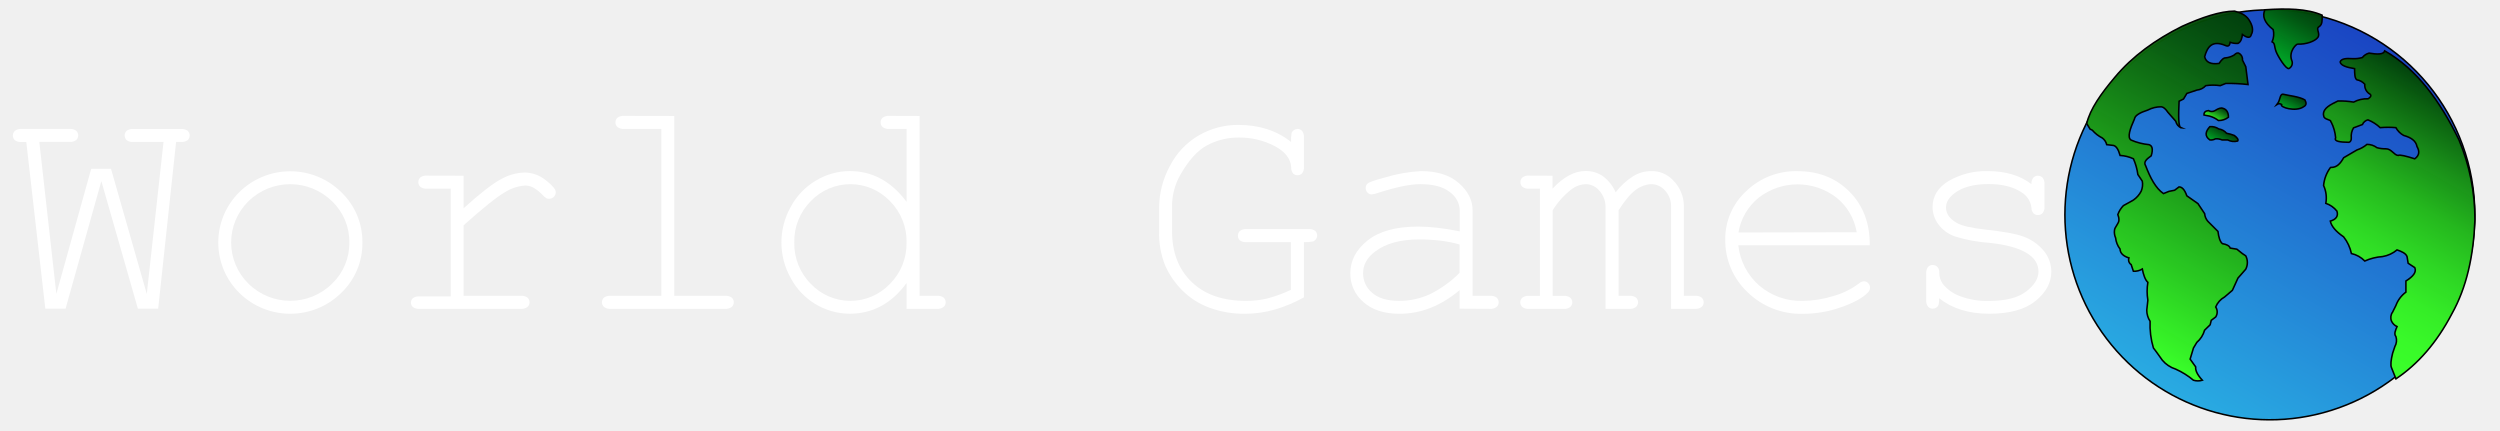
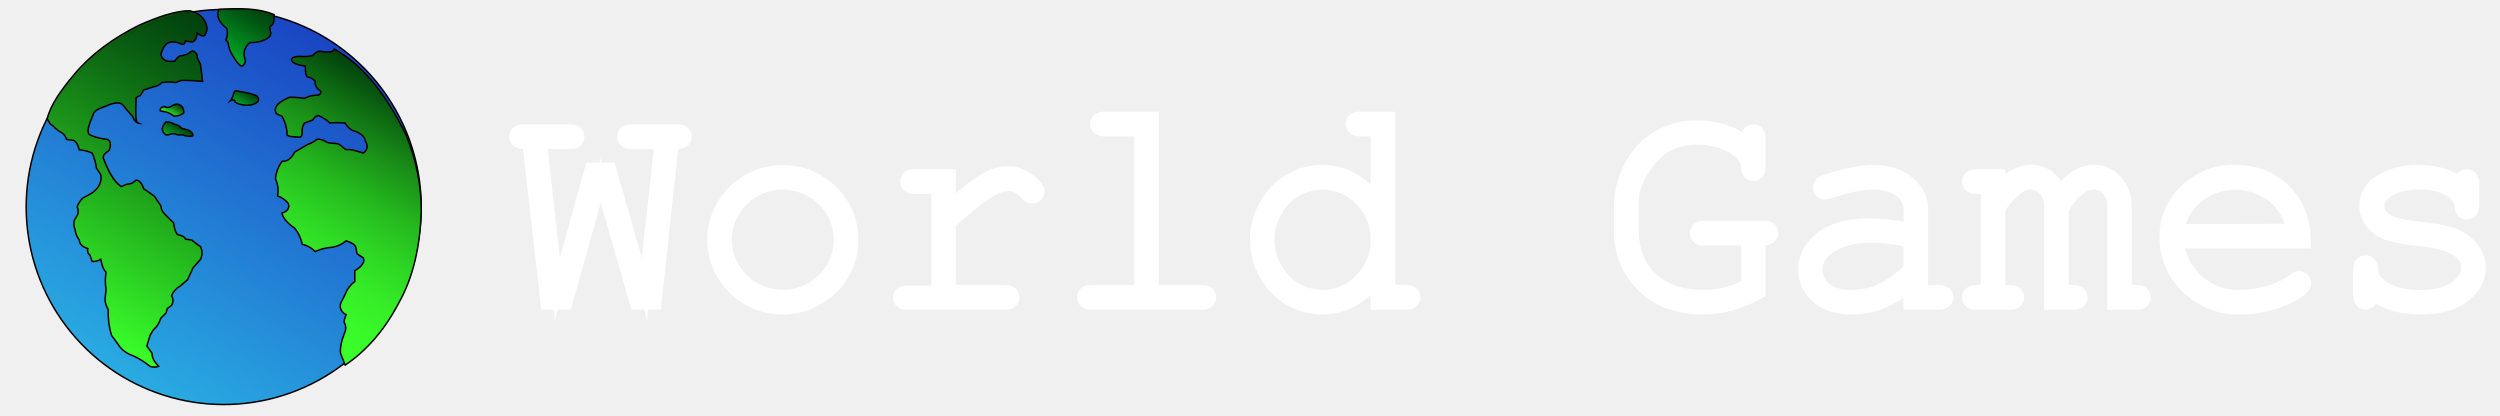
- <svg xmlns="http://www.w3.org/2000/svg" xmlns:xlink="http://www.w3.org/1999/xlink" id="Layer_1" data-name="Layer 1" width="795" height="137" viewBox="0 0 795 137">
+ <svg xmlns="http://www.w3.org/2000/svg" xmlns:xlink="http://www.w3.org/1999/xlink" id="Layer_1" data-name="Layer 1" width="825" height="137" viewBox="0 0 825 137">
  <defs>
-     <linearGradient id="linear-gradient" x1="689.12" y1="124.86" x2="754.38" y2="11.83" gradientUnits="userSpaceOnUse">
+     <linearGradient id="linear-gradient" x1="41.12" y1="124.86" x2="106.38" y2="11.83" gradientUnits="userSpaceOnUse">
      <stop offset="0" stop-color="#29abe2" />
      <stop offset="1" stop-color="#1a45c3" />
    </linearGradient>
-     <linearGradient id="linear-gradient-2" x1="722.22" y1="18.69" x2="732.29" y2="1.25" gradientUnits="userSpaceOnUse">
+     <linearGradient id="linear-gradient-2" x1="74.22" y1="18.69" x2="84.29" y2="1.25" gradientUnits="userSpaceOnUse">
      <stop offset="0" stop-color="#00aa27" />
      <stop offset="0.19" stop-color="#009420" stop-opacity="0.99" />
      <stop offset="0.74" stop-color="#00570d" stop-opacity="0.97" />
      <stop offset="1" stop-color="#003f05" stop-opacity="0.96" />
    </linearGradient>
-     <linearGradient id="linear-gradient-3" x1="727.4" y1="35.08" x2="730.23" y2="30.19" xlink:href="#linear-gradient-2" />
-     <linearGradient id="linear-gradient-4" x1="667.82" y1="103.8" x2="722.15" y2="9.69" gradientUnits="userSpaceOnUse">
+     <linearGradient id="linear-gradient-3" x1="79.4" y1="35.08" x2="82.23" y2="30.19" xlink:href="#linear-gradient-2" />
+     <linearGradient id="linear-gradient-4" x1="19.82" y1="103.8" x2="74.15" y2="9.69" gradientUnits="userSpaceOnUse">
      <stop offset="0" stop-color="#3aff2a" />
      <stop offset="0.04" stop-color="#37f528" />
      <stop offset="0.52" stop-color="#1a9415" stop-opacity="0.98" />
      <stop offset="0.84" stop-color="#07570a" stop-opacity="0.96" />
      <stop offset="1" stop-color="#003f05" stop-opacity="0.96" />
    </linearGradient>
-     <linearGradient id="linear-gradient-5" x1="705.15" y1="45.89" x2="707.71" y2="41.46" xlink:href="#linear-gradient-2" />
-     <linearGradient id="linear-gradient-6" x1="703.83" y1="38.27" x2="706.29" y2="34.01" xlink:href="#linear-gradient-4" />
-     <linearGradient id="linear-gradient-7" x1="735.64" y1="105.35" x2="779.93" y2="28.64" gradientUnits="userSpaceOnUse">
+     <linearGradient id="linear-gradient-5" x1="57.15" y1="45.89" x2="59.71" y2="41.46" xlink:href="#linear-gradient-2" />
+     <linearGradient id="linear-gradient-6" x1="55.83" y1="38.27" x2="58.29" y2="34.01" xlink:href="#linear-gradient-4" />
+     <linearGradient id="linear-gradient-7" x1="87.64" y1="105.35" x2="131.93" y2="28.64" gradientUnits="userSpaceOnUse">
      <stop offset="0" stop-color="#3aff2a" />
      <stop offset="0.13" stop-color="#39fa29" />
      <stop offset="0.27" stop-color="#35ed27" />
      <stop offset="0.42" stop-color="#2ed722" stop-opacity="0.99" />
      <stop offset="0.58" stop-color="#25b81c" stop-opacity="0.99" />
      <stop offset="0.74" stop-color="#199015" stop-opacity="0.98" />
      <stop offset="0.9" stop-color="#0a610b" stop-opacity="0.97" />
      <stop offset="1" stop-color="#003f05" stop-opacity="0.96" />
    </linearGradient>
  </defs>
  <g>
-     <path d="M787,68.35a65.18,65.18,0,1,1-52.63-64A65.25,65.25,0,0,1,787,68.35Z" stroke="#000" stroke-miterlimit="10" stroke-width="0.5" fill="url(#linear-gradient)" />
-     <path d="M727.87,21.8a2,2,0,0,0,.88-2.65c-1-2.86,1.57-5.26,1.95-5.13,2.51.15,5.48-.88,6.37-2.12s-.77-2.74.37-3.4,1-2.18,1-3.67c-4.86-2.13-11.34-2.17-18.2-1.72-.87,1.95-.29,4,2.64,6.31a6.18,6.18,0,0,1-.35,3.89c1,.53.6,1.28,1.27,3.11C724.42,18,726.93,22.07,727.87,21.8Z" stroke="#000" stroke-miterlimit="10" stroke-width="0.5" fill="url(#linear-gradient-2)" />
-     <path d="M724.12,33.19c1.19-1.54.75-3.54,2.12-3.18s5,.71,6.72,1.77c.46.86.58,1.63-.35,2.12-2.49,1.83-7.85.19-7.07-.71A1.33,1.33,0,0,0,724.12,33.19Z" stroke="#000" stroke-miterlimit="10" stroke-width="0.5" fill="url(#linear-gradient-3)" />
-     <path d="M710.61,3.54c1.75.53,3.49,1.08,4.6,2.83s1.43,3.29.71,4.6c-.27,1.16-1.19,1.2-2.83,0-.16,1.24-.46,2.34-1.41,2.83a6,6,0,0,1-2.48-.35c-.15.89-.49,1.46-1.41,1.06-4.31-1.86-5.84.35-6.72,3.54.42,1.66,1.8,2.51,4.6,2.12.72-1.09,1.43-1.83,2.12-1.77a6.62,6.62,0,0,0,2.66-.89c.57-.57,1.12-.86,1.59-.53a2.12,2.12,0,0,1,1.06,2.12l1.06,2.12.71,5.66a54.5,54.5,0,0,0-7.07-.35l-1.77.71a15.3,15.3,0,0,0-4.6,0,4.4,4.4,0,0,1-2.83,1.41l-3.18,1.06-1.06,1.77-1.41.71c-.2,4.37-.31,8.41.71,8.49a3,3,0,0,1-1.77-2.12l-2.48-2.83c-.79-1.18-1.48-1.7-2.12-1.77A9.09,9.09,0,0,0,683,35c-2.48.79-4.09,1.7-4.24,2.83-1.33,3-2.42,5.89-1.06,6.72A18.94,18.94,0,0,0,683.38,46c1,.32,1.38,1.31.71,3.54-1.37,1-2.58,1.93-1.77,3.18,1.46,3.79,3.15,7.12,5.66,8.84l1.77-.71,1.77-.35,1.41-1.06c.93,0,1.77.79,2.48,2.83l3.54,2.48,2.12,3.18a4.23,4.23,0,0,0,1.06,2.48l3.18,3.18c.23,1.81.63,3.26,1.41,3.89,1.22.2,2.27.67,2.48,1.41l2.12.35,1.77,1.41,1.06.71a4.65,4.65,0,0,1,0,4.24l-2.48,2.83-1.77,3.89-2.48,2.12a6.38,6.38,0,0,0-2.83,3.18,2.9,2.9,0,0,1,0,3.18l-1.41,1.06-.35,1.41L701.06,105a7.91,7.91,0,0,1-2.48,3.89l-1.06,1.77-1.06,3.54,1.77,2.48h0c-.12,1.05.43,2.4,2.12,4.24a5,5,0,0,1-2.83,0,24,24,0,0,0-5.66-3.54,9.11,9.11,0,0,1-4.24-2.83l-1.77-2.48-1.06-1.41a25.54,25.54,0,0,1-1.06-8.49,6.51,6.51,0,0,1-1.06-3.54l.35-3.18a17.06,17.06,0,0,1,0-5.66c-.86-.79-1.39-2.35-1.77-4.24a4.9,4.9,0,0,1-2.83.71l-.71-2.12a1.81,1.81,0,0,1-.71-2.12c-1.78-.57-2.79-1.49-2.83-2.83a7.1,7.1,0,0,1-1.41-3.54,4.61,4.61,0,0,1-.35-2.48c.1-1,1.41-2.12,1.41-3.18a4.29,4.29,0,0,0-.35-1.77,8,8,0,0,1,1.77-2.83l3.18-1.77a7.82,7.82,0,0,0,2.48-2.83,5.58,5.58,0,0,0,.35-3.18l-1.41-2.12a18.48,18.48,0,0,0-1.41-5,11.68,11.68,0,0,0-4.24-1.06c-.58-2.06-1.3-3-2.12-3.18L669.94,46a3.66,3.66,0,0,0-1.41-2.12,10.37,10.37,0,0,1-3.18-2.48l-.71-.35-1.06-1.77c1.05-4.6,4.63-9.59,8.94-14.7,5.62-6.73,12.95-12,21.39-16.21C700.15,5.56,706,3.55,710.61,3.54Z" stroke="#000" stroke-miterlimit="10" stroke-width="0.5" fill="url(#linear-gradient-4)" />
-     <path d="M702.74,40.26c-1.4,1.55-1.75,3,0,4.24a2.93,2.93,0,0,0,1.77-.35,4.4,4.4,0,0,1,2.12.35h1.77a4.44,4.44,0,0,0,3.18.35c.34-.49-.21-1.11-1.06-1.77a14.23,14.23,0,0,0-2.48-.71A4,4,0,0,0,705.57,41,4.51,4.51,0,0,0,702.74,40.26Z" stroke="#000" stroke-miterlimit="10" stroke-width="0.5" fill="url(#linear-gradient-5)" />
-     <path d="M706.88,34.44c1.12.32,1.76,1.21,1.77,2.83a5,5,0,0,1-3.18,1.06,8.26,8.26,0,0,0-2.83-1.41l-1.77-.35c-.05-.92.52-1.3,1.41-1.41a2,2,0,0,0,2.12,0C705.45,34.47,706.29,34.21,706.88,34.44Z" stroke="#000" stroke-miterlimit="10" stroke-width="0.5" fill="url(#linear-gradient-6)" />
-     <path d="M758.35,16.18c-.37,1.2-2.41,1.14-5,.71a4,4,0,0,0-2.12,1.41,9.69,9.69,0,0,1-3.18.35c-2-.14-3.55,0-3.89,1.06.22,1.11,2.07,1.72,4.6,2.12,0,1.72.07,3.12.71,3.54A4.35,4.35,0,0,1,752,26.79,3.3,3.3,0,0,0,753.76,30c.37.44.11.91-.71,1.41a9,9,0,0,0-4.6,1.06,25.25,25.25,0,0,0-5-.35c-2.32,1.12-4.61,2.24-4.6,4.24.15.44-.17,1.12,1.33,1.62s.69.55,1.15.86a13.77,13.77,0,0,1,1.41,5c-.63,1.16,1.51,1.37,4.16,1.41H747c.56-.21.73-.73.71-1.41a5.12,5.12,0,0,1,.71-3.18l2.83-1.06A2.59,2.59,0,0,1,753,38.11a12.4,12.4,0,0,1,3.89,2.48,29.28,29.28,0,0,1,5,0,6.21,6.21,0,0,0,2.48,2.48c2.2.62,3.88,1.6,4.24,3.54.85,1.49.78,2.81-.71,3.89-2.63-.82-4.84-1.41-5.3-1.06-1.32-.14-2.12-2.12-3.89-2.12a9.79,9.79,0,0,1-2.83-.35,5.28,5.28,0,0,0-3.18-1.06,9.39,9.39,0,0,1-3.18,1.77l-4.24,2.48c-1,1.78-2.13,3.17-4.11,3.08l-.14.1A11.34,11.34,0,0,0,738.9,59a9.48,9.48,0,0,1,.71,5.66,7.67,7.67,0,0,1,3.54,2.48c.51,1.67-.36,2.65-2.12,3.18q.55,2.46,4.24,5a12.86,12.86,0,0,1,2.48,5.3A8.71,8.71,0,0,1,752,83a16.63,16.63,0,0,1,5.66-1.41,9.68,9.68,0,0,0,4.6-2.12c1.5.51,2.8,1.1,3.18,2.12l.35,2.12,2.12,1.41c.62,1.44-.59,2.85-2.83,4.24v3.54a9.15,9.15,0,0,0-3.18,4.24l-1.06,2.12a2.93,2.93,0,0,0-.35,2.83,3.46,3.46,0,0,0,1.77,1.77c-.48,1.15-1.06,2.32-.35,3.18a4,4,0,0,1-.35,3.18l-.71,2.12c-.52,2.12-.72,3.77-.35,4.6l1.41,3.54c6.95-4.66,12.95-11.43,17.81-20.74,4.59-8.19,6.89-18.24,7.3-29.83a65.14,65.14,0,0,0-5.08-25.45C775.94,32.16,768.58,22,758.35,16.18Z" stroke="#000" stroke-miterlimit="10" stroke-width="0.5" fill="url(#linear-gradient-7)" />
+     <path d="M139,68.35a65.18,65.18,0,1,1-52.63-64A65.25,65.25,0,0,1,139,68.35Z" stroke="#000" stroke-miterlimit="10" stroke-width="0.5" fill="url(#linear-gradient)" />
+     <path d="M79.87,21.8a2,2,0,0,0,.88-2.65c-1-2.86,1.57-5.26,1.95-5.13,2.51.15,5.48-.88,6.37-2.12s-.77-2.74.37-3.4,1-2.18,1-3.67c-4.86-2.13-11.34-2.17-18.2-1.72-.87,1.95-.29,4,2.64,6.31a6.18,6.18,0,0,1-.35,3.89c1,.53.6,1.28,1.27,3.11C76.42,18,78.93,22.07,79.87,21.8Z" stroke="#000" stroke-miterlimit="10" stroke-width="0.5" fill="url(#linear-gradient-2)" />
+     <path d="M76.12,33.19c1.19-1.54.75-3.54,2.12-3.18s5,.71,6.72,1.77c.46.86.58,1.63-.35,2.12-2.49,1.83-7.85.19-7.07-.71A1.33,1.33,0,0,0,76.12,33.19Z" stroke="#000" stroke-miterlimit="10" stroke-width="0.5" fill="url(#linear-gradient-3)" />
+     <path d="M62.61,3.54c1.75.53,3.49,1.08,4.6,2.83s1.43,3.29.71,4.6c-.27,1.16-1.19,1.2-2.83,0-.16,1.24-.46,2.34-1.41,2.83a6,6,0,0,1-2.48-.35c-.15.89-.49,1.46-1.41,1.06-4.31-1.86-5.84.35-6.72,3.54.42,1.66,1.8,2.51,4.6,2.12.72-1.09,1.43-1.83,2.12-1.77a6.62,6.62,0,0,0,2.66-.89c.57-.57,1.12-.86,1.59-.53a2.12,2.12,0,0,1,1.06,2.12l1.06,2.12.71,5.66a54.5,54.5,0,0,0-7.07-.35L58,27.24a15.3,15.3,0,0,0-4.6,0,4.4,4.4,0,0,1-2.83,1.41L47.4,29.71l-1.06,1.77-1.41.71c-.2,4.37-.31,8.41.71,8.49a3,3,0,0,1-1.77-2.12l-2.48-2.83c-.79-1.18-1.48-1.7-2.12-1.77A9.09,9.09,0,0,0,35,35c-2.48.79-4.09,1.7-4.24,2.83-1.33,3-2.42,5.89-1.06,6.72A18.94,18.94,0,0,0,35.38,46c1,.32,1.38,1.31.71,3.54-1.37,1-2.58,1.93-1.77,3.18,1.46,3.79,3.15,7.12,5.66,8.84l1.77-.71,1.77-.35,1.41-1.06c.93,0,1.77.79,2.48,2.83l3.54,2.48,2.12,3.18a4.23,4.23,0,0,0,1.06,2.48l3.18,3.18c.23,1.81.63,3.26,1.41,3.89,1.22.2,2.27.67,2.48,1.41l2.12.35,1.77,1.41,1.06.71a4.65,4.65,0,0,1,0,4.24l-2.48,2.83L61.9,92.31l-2.48,2.12a6.38,6.38,0,0,0-2.83,3.18,2.9,2.9,0,0,1,0,3.18l-1.41,1.06-.35,1.41L53.06,105a7.91,7.91,0,0,1-2.48,3.89l-1.06,1.77-1.06,3.54,1.77,2.48h0c-.12,1.05.43,2.4,2.12,4.24a5,5,0,0,1-2.83,0,24,24,0,0,0-5.66-3.54,9.11,9.11,0,0,1-4.24-2.83l-1.77-2.48-1.06-1.41a25.54,25.54,0,0,1-1.06-8.49,6.51,6.51,0,0,1-1.06-3.54L35,95.49a17.06,17.06,0,0,1,0-5.66c-.86-.79-1.39-2.35-1.77-4.24a4.9,4.9,0,0,1-2.83.71l-.71-2.12A1.81,1.81,0,0,1,29,82.05c-1.78-.57-2.79-1.49-2.83-2.83a7.1,7.1,0,0,1-1.41-3.54,4.61,4.61,0,0,1-.35-2.48c.1-1,1.41-2.12,1.41-3.18a4.29,4.29,0,0,0-.35-1.77,8,8,0,0,1,1.77-2.83l3.18-1.77a7.82,7.82,0,0,0,2.48-2.83,5.58,5.58,0,0,0,.35-3.18l-1.41-2.12a18.48,18.48,0,0,0-1.41-5,11.68,11.68,0,0,0-4.24-1.06c-.58-2.06-1.3-3-2.12-3.18L21.94,46a3.66,3.66,0,0,0-1.41-2.12,10.37,10.37,0,0,1-3.18-2.48L16.64,41l-1.06-1.77c1.05-4.6,4.63-9.59,8.94-14.7,5.62-6.73,12.95-12,21.39-16.21C52.15,5.56,58,3.55,62.61,3.54Z" stroke="#000" stroke-miterlimit="10" stroke-width="0.5" fill="url(#linear-gradient-4)" />
+     <path d="M54.74,40.26c-1.4,1.55-1.75,3,0,4.24a2.93,2.93,0,0,0,1.77-.35,4.4,4.4,0,0,1,2.12.35H60.4a4.44,4.44,0,0,0,3.18.35c.34-.49-.21-1.11-1.06-1.77A14.23,14.23,0,0,0,60,42.38,4,4,0,0,0,57.57,41,4.51,4.51,0,0,0,54.74,40.26Z" stroke="#000" stroke-miterlimit="10" stroke-width="0.5" fill="url(#linear-gradient-5)" />
+     <path d="M58.88,34.44c1.12.32,1.76,1.21,1.77,2.83a5,5,0,0,1-3.18,1.06,8.26,8.26,0,0,0-2.83-1.41l-1.77-.35c-.05-.92.52-1.3,1.41-1.41a2,2,0,0,0,2.12,0C57.45,34.47,58.29,34.21,58.88,34.44Z" stroke="#000" stroke-miterlimit="10" stroke-width="0.5" fill="url(#linear-gradient-6)" />
+     <path d="M110.35,16.18c-.37,1.2-2.41,1.14-5,.71a4,4,0,0,0-2.12,1.41,9.69,9.69,0,0,1-3.18.35c-2-.14-3.55,0-3.89,1.06.22,1.11,2.07,1.72,4.6,2.12,0,1.72.07,3.12.71,3.54A4.35,4.35,0,0,1,104,26.79,3.3,3.3,0,0,0,105.76,30c.37.44.11.91-.71,1.41a9,9,0,0,0-4.6,1.06,25.25,25.25,0,0,0-5-.35c-2.32,1.12-4.61,2.24-4.6,4.24.15.44-.17,1.12,1.33,1.62s.69.55,1.15.86a13.77,13.77,0,0,1,1.41,5c-.63,1.16,1.51,1.37,4.16,1.41H99c.56-.21.73-.73.71-1.41a5.12,5.12,0,0,1,.71-3.18l2.83-1.06A2.59,2.59,0,0,1,105,38.11a12.4,12.4,0,0,1,3.89,2.48,29.28,29.28,0,0,1,5,0,6.21,6.21,0,0,0,2.48,2.48c2.2.62,3.88,1.6,4.24,3.54.85,1.49.78,2.81-.71,3.89-2.63-.82-4.84-1.41-5.3-1.06-1.32-.14-2.12-2.12-3.89-2.12a9.79,9.79,0,0,1-2.83-.35,5.28,5.28,0,0,0-3.18-1.06,9.39,9.39,0,0,1-3.18,1.77l-4.24,2.48c-1,1.78-2.13,3.17-4.11,3.08l-.14.1A11.34,11.34,0,0,0,90.9,59a9.48,9.48,0,0,1,.71,5.66,7.67,7.67,0,0,1,3.54,2.48c.51,1.67-.36,2.65-2.12,3.18q.55,2.46,4.24,5a12.86,12.86,0,0,1,2.48,5.3A8.71,8.71,0,0,1,104,83a16.63,16.63,0,0,1,5.66-1.41,9.68,9.68,0,0,0,4.6-2.12c1.5.51,2.8,1.1,3.18,2.12l.35,2.12,2.12,1.41c.62,1.44-.59,2.85-2.83,4.24v3.54a9.15,9.15,0,0,0-3.18,4.24l-1.06,2.12a2.93,2.93,0,0,0-.35,2.83,3.46,3.46,0,0,0,1.77,1.77c-.48,1.15-1.06,2.32-.35,3.18a4,4,0,0,1-.35,3.18l-.71,2.12c-.52,2.12-.72,3.77-.35,4.6l1.41,3.54c6.95-4.66,12.95-11.43,17.81-20.74,4.59-8.19,6.89-18.24,7.3-29.83a65.14,65.14,0,0,0-5.08-25.45C127.94,32.16,120.58,22,110.35,16.18Z" stroke="#000" stroke-miterlimit="10" stroke-width="0.5" fill="url(#linear-gradient-7)" />
  </g>
-   <g fill="#FFF">
-     <path d="M50.3,98.16H43.85L32.23,57.59,20.85,98.16H14.41l-6.05-53H6.84a3.14,3.14,0,0,1-2.1-.56,2.06,2.06,0,0,1,0-3A3.15,3.15,0,0,1,6.84,41H22.07a3.25,3.25,0,0,1,2.15.56,2.06,2.06,0,0,1,0,3,3.24,3.24,0,0,1-2.15.56H12.5l5.42,48.34L29,53.68h6.3L46.68,93.48,52,45.14H42.39a3.14,3.14,0,0,1-2.1-.56,2.06,2.06,0,0,1,0-3,3.15,3.15,0,0,1,2.1-.56H57.52a3.25,3.25,0,0,1,2.15.56,2.06,2.06,0,0,1,0,3,3.24,3.24,0,0,1-2.15.56H56Z" />
-     <path d="M115.24,77.12a21.71,21.71,0,0,1-6.71,16,23.11,23.11,0,0,1-32.45,0,22.52,22.52,0,0,1,0-32,23.11,23.11,0,0,1,32.45,0A21.76,21.76,0,0,1,115.24,77.12Zm-4.15,0A17.77,17.77,0,0,0,105.59,64,19,19,0,0,0,79,64a18.36,18.36,0,0,0,0,26.2,18.95,18.95,0,0,0,26.61,0A17.79,17.79,0,0,0,111.09,77.12Z" />
-     <path d="M147.42,55.88V66.23q8-7.23,12-9.3a16.07,16.07,0,0,1,7.35-2.07,10.84,10.84,0,0,1,6.81,2.46q3.15,2.47,3.15,3.74a2.09,2.09,0,0,1-2.15,2.15,1.82,1.82,0,0,1-.83-.17,6.86,6.86,0,0,1-1.27-1.1,12.39,12.39,0,0,0-3-2.34A5.54,5.54,0,0,0,167,59a13.72,13.72,0,0,0-6.47,2.15q-3.78,2.15-13.11,10.5V94.06h18.16a3.25,3.25,0,0,1,2.15.56,2,2,0,0,1,0,3,3.14,3.14,0,0,1-2.15.59H133.4a3.14,3.14,0,0,1-2.1-.56,1.92,1.92,0,0,1,0-2.83,3.14,3.14,0,0,1,2.12-.56h9.91V60h-7.57a3.05,3.05,0,0,1-2.1-.59,2,2,0,0,1-.63-1.51,2,2,0,0,1,.61-1.46,3,3,0,0,1,2.12-.59Z" />
-     <path d="M214.41,36.88V94.06h16.11a3.25,3.25,0,0,1,2.15.56,2,2,0,0,1,0,3,3.14,3.14,0,0,1-2.15.59H194.19a3.05,3.05,0,0,1-2.1-.59,2,2,0,0,1,0-3,3.15,3.15,0,0,1,2.1-.56h16.11V41H198.49a3.16,3.16,0,0,1-2.12-.59,1.93,1.93,0,0,1-.66-1.51,1.91,1.91,0,0,1,.63-1.46,3.14,3.14,0,0,1,2.15-.59Z" />
-     <path d="M292.44,36.88V94.06h5.47a3.25,3.25,0,0,1,2.15.56,2,2,0,0,1,0,3,3.14,3.14,0,0,1-2.15.59h-9.62V90q-7.13,9.76-18.12,9.77A21.4,21.4,0,0,1,251.44,88.4a23.06,23.06,0,0,1,0-22.58,21.26,21.26,0,0,1,8.06-8.42,20.94,20.94,0,0,1,10.72-3q10.74,0,18.07,9.77V41h-5.47a3.14,3.14,0,0,1-2.15-.59,2,2,0,0,1-.63-1.51,1.91,1.91,0,0,1,.63-1.46,3.14,3.14,0,0,1,2.15-.59Zm-4.15,40.23A18.09,18.09,0,0,0,283,63.94a17.4,17.4,0,0,0-25.15,0,18.09,18.09,0,0,0-5.27,13.18,18.11,18.11,0,0,0,5.27,13.16,17.35,17.35,0,0,0,25.15,0A18.11,18.11,0,0,0,288.28,77.12Z" />
-     <path d="M414.65,77V94.55a44.35,44.35,0,0,1-9.35,3.91,34.06,34.06,0,0,1-9.3,1.32,31.8,31.8,0,0,1-11.6-2,23.94,23.94,0,0,1-8.47-5.47,26.37,26.37,0,0,1-5.4-7.86,27.32,27.32,0,0,1-1.93-11V65.94A27.89,27.89,0,0,1,372,52.83a23.66,23.66,0,0,1,9.16-9.74,24.77,24.77,0,0,1,12.65-3.37q9.91,0,16.75,5.42a13.13,13.13,0,0,1,.17-2.88,1.75,1.75,0,0,1,.71-.86A2.11,2.11,0,0,1,412.6,41a1.91,1.91,0,0,1,1.46.63,3.05,3.05,0,0,1,.59,2.1V53a3,3,0,0,1-.59,2.12,1.94,1.94,0,0,1-1.46.61,1.89,1.89,0,0,1-1.39-.56,2.9,2.9,0,0,1-.61-2q-.29-4.15-5.4-6.79a23.84,23.84,0,0,0-11.11-2.64,21.19,21.19,0,0,0-10.23,2.46q-4.57,2.47-8.52,9.4A20.14,20.14,0,0,0,372.71,66v7.47q0,10.2,6.25,16.21t17.24,6a28.78,28.78,0,0,0,6.88-.78,42.79,42.79,0,0,0,7.42-2.73V77H396.39a3.14,3.14,0,0,1-2.1-.56,1.89,1.89,0,0,1-.63-1.49,2,2,0,0,1,.63-1.51,3.05,3.05,0,0,1,2.1-.59l19.73,0a3.16,3.16,0,0,1,2.1.56,1.89,1.89,0,0,1,.63,1.49,2,2,0,0,1-.39,1.17,1.87,1.87,0,0,1-.88.71A13.42,13.42,0,0,1,414.65,77Z" />
-     <path d="M464.16,98.16V92.26q-8.94,7.52-19.09,7.52-7.37,0-11.52-3.74a11.84,11.84,0,0,1-4.15-9.15q0-6,5.47-10.4t16-4.44a56.37,56.37,0,0,1,6.15.37q3.32.37,7.18,1.15V66.91A7.33,7.33,0,0,0,461,61.05q-3.13-2.49-9.37-2.49-4.79,0-13.43,2.78a9.38,9.38,0,0,1-2,.49,1.79,1.79,0,0,1-1.34-.59,2,2,0,0,1-.56-1.46,1.78,1.78,0,0,1,.49-1.32q.68-.73,5.52-2a48.75,48.75,0,0,1,11.52-2.05q7.76,0,12.11,3.83t4.35,8.67V94.06h5.47a3.25,3.25,0,0,1,2.15.56,2,2,0,0,1,0,3,3.14,3.14,0,0,1-2.15.59Zm0-20.41a38.85,38.85,0,0,0-6.1-1.22,56.37,56.37,0,0,0-6.79-.39q-8.94,0-14,3.86-3.81,2.88-3.81,6.88a8,8,0,0,0,2.91,6.25q2.9,2.54,8.47,2.54a23.15,23.15,0,0,0,9.89-2.12,35.64,35.64,0,0,0,9.4-6.76Z" />
-     <path d="M493.7,55.88V60q5.22-5.62,10.5-5.62a9.42,9.42,0,0,1,5.57,1.68,12.64,12.64,0,0,1,4,5.1,21.45,21.45,0,0,1,5.54-5.1A10.87,10.87,0,0,1,525,54.41,9.13,9.13,0,0,1,532,57.29a11.66,11.66,0,0,1,3.47,8.11V94.06H539a3.16,3.16,0,0,1,2.1.56,2,2,0,0,1,0,3,3.05,3.05,0,0,1-2.1.59H531.4V65.79a7.31,7.31,0,0,0-1.9-5.18,5.84,5.84,0,0,0-4.39-2.05,8.53,8.53,0,0,0-4.74,1.68q-2.49,1.68-5.66,6.62v27.2h3.42a3.16,3.16,0,0,1,2.1.56,2,2,0,0,1,0,3,3.05,3.05,0,0,1-2.1.59h-7.57V66.08a7.72,7.72,0,0,0-1.93-5.4,5.74,5.74,0,0,0-4.32-2.12A7.83,7.83,0,0,0,500,60a24.94,24.94,0,0,0-6.25,6.88v27.2h3.47a3.16,3.16,0,0,1,2.1.56,2,2,0,0,1,0,3,3.05,3.05,0,0,1-2.1.59h-11a3.05,3.05,0,0,1-2.1-.59,2,2,0,0,1,0-3,3.15,3.15,0,0,1,2.1-.56h3.47V60h-3.47a3.05,3.05,0,0,1-2.1-.59,2,2,0,0,1-.63-1.51,1.91,1.91,0,0,1,.63-1.46,3.05,3.05,0,0,1,2.1-.59Z" />
-     <path d="M594.58,78h-41.8a19.86,19.86,0,0,0,6.67,12.82,20.35,20.35,0,0,0,13.84,4.86,33.38,33.38,0,0,0,9.62-1.51,24.75,24.75,0,0,0,8.2-4,2.78,2.78,0,0,1,1.61-.73,1.84,1.84,0,0,1,1.37.61,2,2,0,0,1,.59,1.44,2.29,2.29,0,0,1-.78,1.61q-2.34,2.44-8.33,4.56a36.44,36.44,0,0,1-12.28,2.13,24.15,24.15,0,0,1-17.6-6.91,22.54,22.54,0,0,1-7.06-16.72,20.57,20.57,0,0,1,6.62-15.33,22.65,22.65,0,0,1,16.38-6.4q10.06,0,16.55,6.57T594.58,78Zm-4.15-4.15a17.87,17.87,0,0,0-6.42-11,20.21,20.21,0,0,0-24.73,0,18,18,0,0,0-6.45,11.08Z" />
-     <path d="M646,58.56a3,3,0,0,1,.59-2.05,1.91,1.91,0,0,1,1.46-.63,2,2,0,0,1,1.51.63,3.14,3.14,0,0,1,.59,2.15v7a3.06,3.06,0,0,1-.59,2.1,2,2,0,0,1-1.51.63,1.94,1.94,0,0,1-1.39-.54,2.66,2.66,0,0,1-.66-1.76,6.54,6.54,0,0,0-3-4.83q-4-2.73-10.6-2.73-6.88,0-10.69,2.78-2.88,2.1-2.88,4.69,0,2.93,3.42,4.88,2.34,1.37,8.89,2.1,8.54.93,11.87,2.1A15,15,0,0,1,650,79.85a10.55,10.55,0,0,1,2.32,6.54q0,5.22-5,9.3t-14.75,4.08q-9.72,0-15.92-4.93a7.25,7.25,0,0,1-.2,2.15,1.81,1.81,0,0,1-.71.83,2,2,0,0,1-1.15.34,1.91,1.91,0,0,1-1.46-.63,3.06,3.06,0,0,1-.59-2.1V87a3.15,3.15,0,0,1,.56-2.1,1.89,1.89,0,0,1,1.49-.63,2,2,0,0,1,1.49.61,2.22,2.22,0,0,1,.61,1.64,6.14,6.14,0,0,0,1.12,3.76,12.33,12.33,0,0,0,5.44,3.88,24.08,24.08,0,0,0,9.16,1.54q8,0,11.91-3t3.91-6.3q0-3.81-4-6.1T632.6,77.22a47.33,47.33,0,0,1-11-2.05,11.15,11.15,0,0,1-5.18-3.81,9.09,9.09,0,0,1-1.86-5.47q0-5.27,5.18-8.38a23.6,23.6,0,0,1,12.35-3.1Q640.63,54.41,646,58.56Z" />
+   <g>
+     <path d="M216.3,100.16h-6.45L198.23,59.59l-11.38,40.58h-6.45l-6.05-53h-1.51a3.14,3.14,0,0,1-2.1-.56,2.06,2.06,0,0,1,0-3,3.15,3.15,0,0,1,2.1-.56h15.23a3.25,3.25,0,0,1,2.15.56,2.06,2.06,0,0,1,0,3,3.24,3.24,0,0,1-2.15.56H178.5l5.42,48.34L195,55.68h6.3l11.38,39.79L218,47.14h-9.62a3.14,3.14,0,0,1-2.1-.56,2.06,2.06,0,0,1,0-3,3.15,3.15,0,0,1,2.1-.56h15.14a3.25,3.25,0,0,1,2.15.56,2.06,2.06,0,0,1,0,3,3.24,3.24,0,0,1-2.15.56H222Z" fill="#fff" stroke="#fff" stroke-miterlimit="10" stroke-width="4" />
+     <path d="M281.24,79.12a21.71,21.71,0,0,1-6.71,16,23.11,23.11,0,0,1-32.45,0,22.52,22.52,0,0,1,0-32,23.11,23.11,0,0,1,32.45,0A21.76,21.76,0,0,1,281.24,79.12Zm-4.15,0A17.77,17.77,0,0,0,271.59,66,19,19,0,0,0,245,66a18.36,18.36,0,0,0,0,26.2,18.95,18.95,0,0,0,26.61,0A17.79,17.79,0,0,0,277.09,79.12Z" fill="#fff" stroke="#fff" stroke-miterlimit="10" stroke-width="4" />
+     <path d="M313.42,57.88V68.23q8-7.23,12-9.3a16.07,16.07,0,0,1,7.35-2.07,10.84,10.84,0,0,1,6.81,2.46q3.15,2.47,3.15,3.74a2.09,2.09,0,0,1-2.15,2.15,1.82,1.82,0,0,1-.83-.17,6.86,6.86,0,0,1-1.27-1.1,12.39,12.39,0,0,0-3-2.34A5.54,5.54,0,0,0,333,61a13.72,13.72,0,0,0-6.47,2.15q-3.78,2.15-13.11,10.5V96.06h18.16a3.25,3.25,0,0,1,2.15.56,2,2,0,0,1,0,3,3.14,3.14,0,0,1-2.15.59H299.4a3.14,3.14,0,0,1-2.1-.56,1.92,1.92,0,0,1,0-2.83,3.14,3.14,0,0,1,2.12-.56h9.91V62h-7.57a3.05,3.05,0,0,1-2.1-.59,2,2,0,0,1-.63-1.51,2,2,0,0,1,.61-1.46,3,3,0,0,1,2.12-.59Z" fill="#fff" stroke="#fff" stroke-miterlimit="10" stroke-width="4" />
+     <path d="M380.41,38.88V96.06h16.11a3.25,3.25,0,0,1,2.15.56,2,2,0,0,1,0,3,3.14,3.14,0,0,1-2.15.59H360.19a3.05,3.05,0,0,1-2.1-.59,2,2,0,0,1,0-3,3.15,3.15,0,0,1,2.1-.56h16.11V43H364.49a3.16,3.16,0,0,1-2.12-.59,1.93,1.93,0,0,1-.66-1.51,1.91,1.91,0,0,1,.63-1.46,3.14,3.14,0,0,1,2.15-.59Z" fill="#fff" stroke="#fff" stroke-miterlimit="10" stroke-width="4" />
+     <path d="M458.44,38.88V96.06h5.47a3.25,3.25,0,0,1,2.15.56,2,2,0,0,1,0,3,3.14,3.14,0,0,1-2.15.59h-9.62V92q-7.13,9.76-18.12,9.77A21.4,21.4,0,0,1,417.44,90.4a23.06,23.06,0,0,1,0-22.58,21.26,21.26,0,0,1,8.06-8.42,20.94,20.94,0,0,1,10.72-3q10.74,0,18.07,9.77V43h-5.47a3.14,3.14,0,0,1-2.15-.59,2,2,0,0,1-.63-1.51,1.91,1.91,0,0,1,.63-1.46,3.14,3.14,0,0,1,2.15-.59Zm-4.15,40.23A18.09,18.09,0,0,0,449,65.94a17.4,17.4,0,0,0-25.15,0,19.08,19.08,0,0,0,0,26.34,17.35,17.35,0,0,0,25.15,0A18.11,18.11,0,0,0,454.28,79.12Z" fill="#fff" stroke="#fff" stroke-miterlimit="10" stroke-width="4" />
+     <path d="M580.65,79V96.55a44.35,44.35,0,0,1-9.35,3.91,34.06,34.06,0,0,1-9.3,1.32,31.8,31.8,0,0,1-11.6-2,23.94,23.94,0,0,1-8.47-5.47,26.37,26.37,0,0,1-5.4-7.86,27.32,27.32,0,0,1-1.93-11V67.94A27.89,27.89,0,0,1,538,54.83a23.66,23.66,0,0,1,9.16-9.74,24.77,24.77,0,0,1,12.65-3.37q9.91,0,16.75,5.42a13.13,13.13,0,0,1,.17-2.88,1.75,1.75,0,0,1,.71-.86A2.11,2.11,0,0,1,578.6,43a1.91,1.91,0,0,1,1.46.63,3.05,3.05,0,0,1,.59,2.1V55a3,3,0,0,1-.59,2.12,1.94,1.94,0,0,1-1.46.61,1.89,1.89,0,0,1-1.39-.56,2.9,2.9,0,0,1-.61-2q-.29-4.15-5.4-6.79a23.84,23.84,0,0,0-11.11-2.64,21.19,21.19,0,0,0-10.23,2.46q-4.57,2.47-8.52,9.4A20.14,20.14,0,0,0,538.71,68v7.47q0,10.2,6.25,16.21t17.24,6a28.78,28.78,0,0,0,6.88-.78,42.79,42.79,0,0,0,7.42-2.73V79H562.39a3.14,3.14,0,0,1-2.1-.56,1.89,1.89,0,0,1-.63-1.49,2,2,0,0,1,.63-1.51,3.05,3.05,0,0,1,2.1-.59l19.73,0a3.16,3.16,0,0,1,2.1.56,1.89,1.89,0,0,1,.63,1.49,2,2,0,0,1-.39,1.17,1.87,1.87,0,0,1-.88.71A13.42,13.42,0,0,1,580.65,79Z" fill="#fff" stroke="#fff" stroke-miterlimit="10" stroke-width="4" />
+     <path d="M630.16,100.16V94.26q-8.94,7.52-19.09,7.52-7.37,0-11.52-3.74a11.84,11.84,0,0,1-4.15-9.15q0-6,5.47-10.4t16-4.44a56.37,56.37,0,0,1,6.15.37q3.32.37,7.18,1.15V68.91A7.33,7.33,0,0,0,627,63.05q-3.13-2.49-9.37-2.49-4.79,0-13.43,2.78a9.38,9.38,0,0,1-2,.49,1.79,1.79,0,0,1-1.34-.59,2,2,0,0,1-.56-1.46,1.78,1.78,0,0,1,.49-1.32q.68-.73,5.52-2a48.75,48.75,0,0,1,11.52-2.05q7.76,0,12.11,3.83t4.35,8.67V96.06h5.47a3.25,3.25,0,0,1,2.15.56,2,2,0,0,1,0,3,3.14,3.14,0,0,1-2.15.59Zm0-20.41a38.85,38.85,0,0,0-6.1-1.22,56.37,56.37,0,0,0-6.79-.39q-8.94,0-14,3.86-3.81,2.88-3.81,6.88a8,8,0,0,0,2.91,6.25q2.9,2.54,8.47,2.54a23.15,23.15,0,0,0,9.89-2.12,35.64,35.64,0,0,0,9.4-6.76Z" fill="#fff" stroke="#fff" stroke-miterlimit="10" stroke-width="4" />
+     <path d="M659.7,57.88V62q5.22-5.62,10.5-5.62a9.42,9.42,0,0,1,5.57,1.68,12.64,12.64,0,0,1,4,5.1,21.45,21.45,0,0,1,5.54-5.1A10.87,10.87,0,0,1,691,56.41,9.13,9.13,0,0,1,698,59.29a11.66,11.66,0,0,1,3.47,8.11V96.06H705a3.16,3.16,0,0,1,2.1.56,2,2,0,0,1,0,3,3.05,3.05,0,0,1-2.1.59H697.4V67.79a7.31,7.31,0,0,0-1.9-5.18,5.84,5.84,0,0,0-4.39-2.05,8.53,8.53,0,0,0-4.74,1.68q-2.49,1.68-5.66,6.62v27.2h3.42a3.16,3.16,0,0,1,2.1.56,2,2,0,0,1,0,3,3.05,3.05,0,0,1-2.1.59h-7.57V68.08a7.72,7.72,0,0,0-1.93-5.4,5.74,5.74,0,0,0-4.32-2.12A7.83,7.83,0,0,0,666,62a24.94,24.94,0,0,0-6.25,6.88v27.2h3.47a3.16,3.16,0,0,1,2.1.56,2,2,0,0,1,0,3,3.05,3.05,0,0,1-2.1.59h-11a3.05,3.05,0,0,1-2.1-.59,2,2,0,0,1,0-3,3.15,3.15,0,0,1,2.1-.56h3.47V62h-3.47a3.05,3.05,0,0,1-2.1-.59,2,2,0,0,1-.63-1.51,1.91,1.91,0,0,1,.63-1.46,3.05,3.05,0,0,1,2.1-.59Z" fill="#fff" stroke="#fff" stroke-miterlimit="10" stroke-width="4" />
+     <path d="M760.58,80h-41.8a19.86,19.86,0,0,0,6.67,12.82,20.35,20.35,0,0,0,13.84,4.86,33.38,33.38,0,0,0,9.62-1.51,24.75,24.75,0,0,0,8.2-4,2.78,2.78,0,0,1,1.61-.73,1.84,1.84,0,0,1,1.37.61,2,2,0,0,1,.59,1.44,2.29,2.29,0,0,1-.78,1.61q-2.34,2.44-8.33,4.56a36.44,36.44,0,0,1-12.28,2.12,24.15,24.15,0,0,1-17.6-6.91,22.54,22.54,0,0,1-7.06-16.72,20.57,20.57,0,0,1,6.62-15.33,22.65,22.65,0,0,1,16.38-6.4q10.06,0,16.55,6.57T760.58,80Zm-4.15-4.15a17.87,17.87,0,0,0-6.42-11,20.21,20.21,0,0,0-24.73,0,18,18,0,0,0-6.45,11.08Z" fill="#fff" stroke="#fff" stroke-miterlimit="10" stroke-width="4" />
+     <path d="M812,60.56a3,3,0,0,1,.59-2.05,1.91,1.91,0,0,1,1.46-.63,2,2,0,0,1,1.51.63,3.14,3.14,0,0,1,.59,2.15v7a3.06,3.06,0,0,1-.59,2.1,2,2,0,0,1-1.51.63,1.94,1.94,0,0,1-1.39-.54,2.66,2.66,0,0,1-.66-1.76,6.54,6.54,0,0,0-3-4.83q-4-2.73-10.6-2.73-6.88,0-10.69,2.78-2.88,2.1-2.88,4.69,0,2.93,3.42,4.88,2.34,1.37,8.89,2.1,8.54.93,11.87,2.1A15,15,0,0,1,816,81.85a10.55,10.55,0,0,1,2.32,6.54q0,5.22-5,9.3t-14.75,4.08q-9.72,0-15.92-4.93a7.25,7.25,0,0,1-.2,2.15,1.81,1.81,0,0,1-.71.83,2,2,0,0,1-1.15.34,1.91,1.91,0,0,1-1.46-.63,3.06,3.06,0,0,1-.59-2.1V89a3.15,3.15,0,0,1,.56-2.1,1.89,1.89,0,0,1,1.49-.63,2,2,0,0,1,1.49.61,2.22,2.22,0,0,1,.61,1.64,6.14,6.14,0,0,0,1.12,3.76,12.33,12.33,0,0,0,5.44,3.88,24.08,24.08,0,0,0,9.16,1.54q8,0,11.91-3t3.91-6.3q0-3.81-4-6.1T798.6,79.22a47.33,47.33,0,0,1-11-2.05,11.15,11.15,0,0,1-5.18-3.81,9.09,9.09,0,0,1-1.86-5.47q0-5.27,5.18-8.38a23.6,23.6,0,0,1,12.35-3.1Q806.63,56.41,812,60.56Z" fill="#fff" stroke="#fff" stroke-miterlimit="10" stroke-width="4" />
  </g>
</svg>
